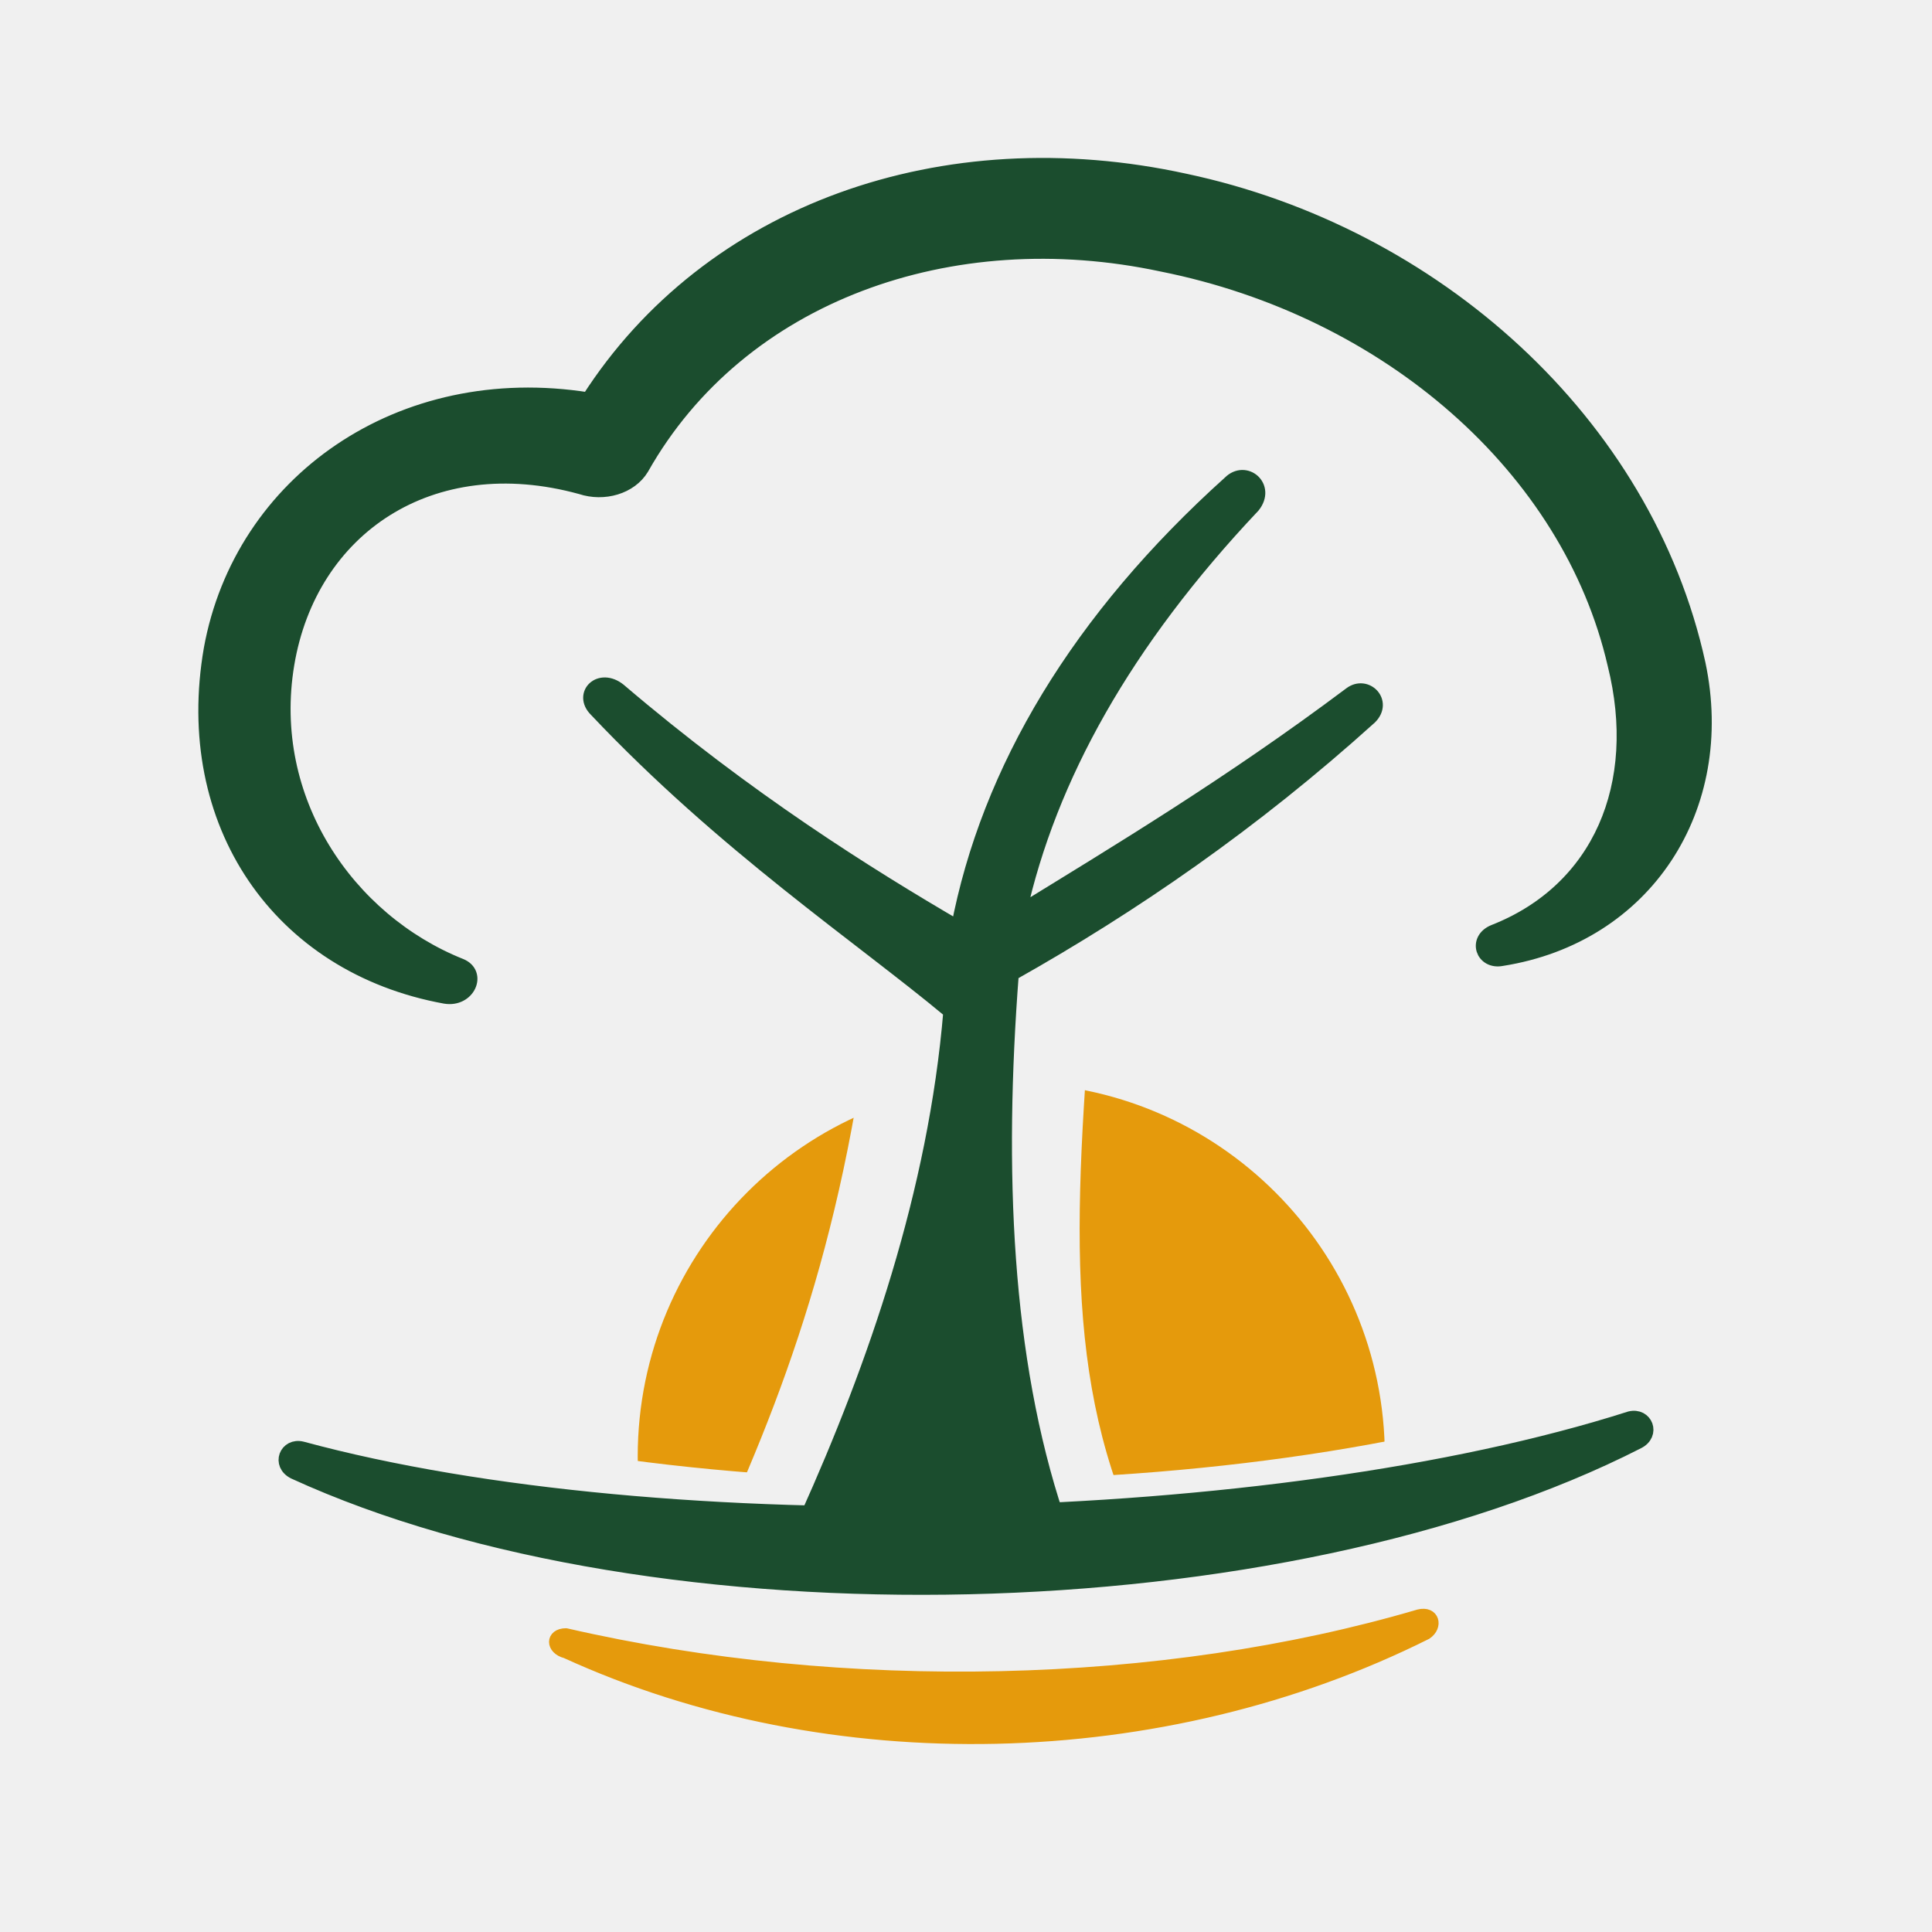
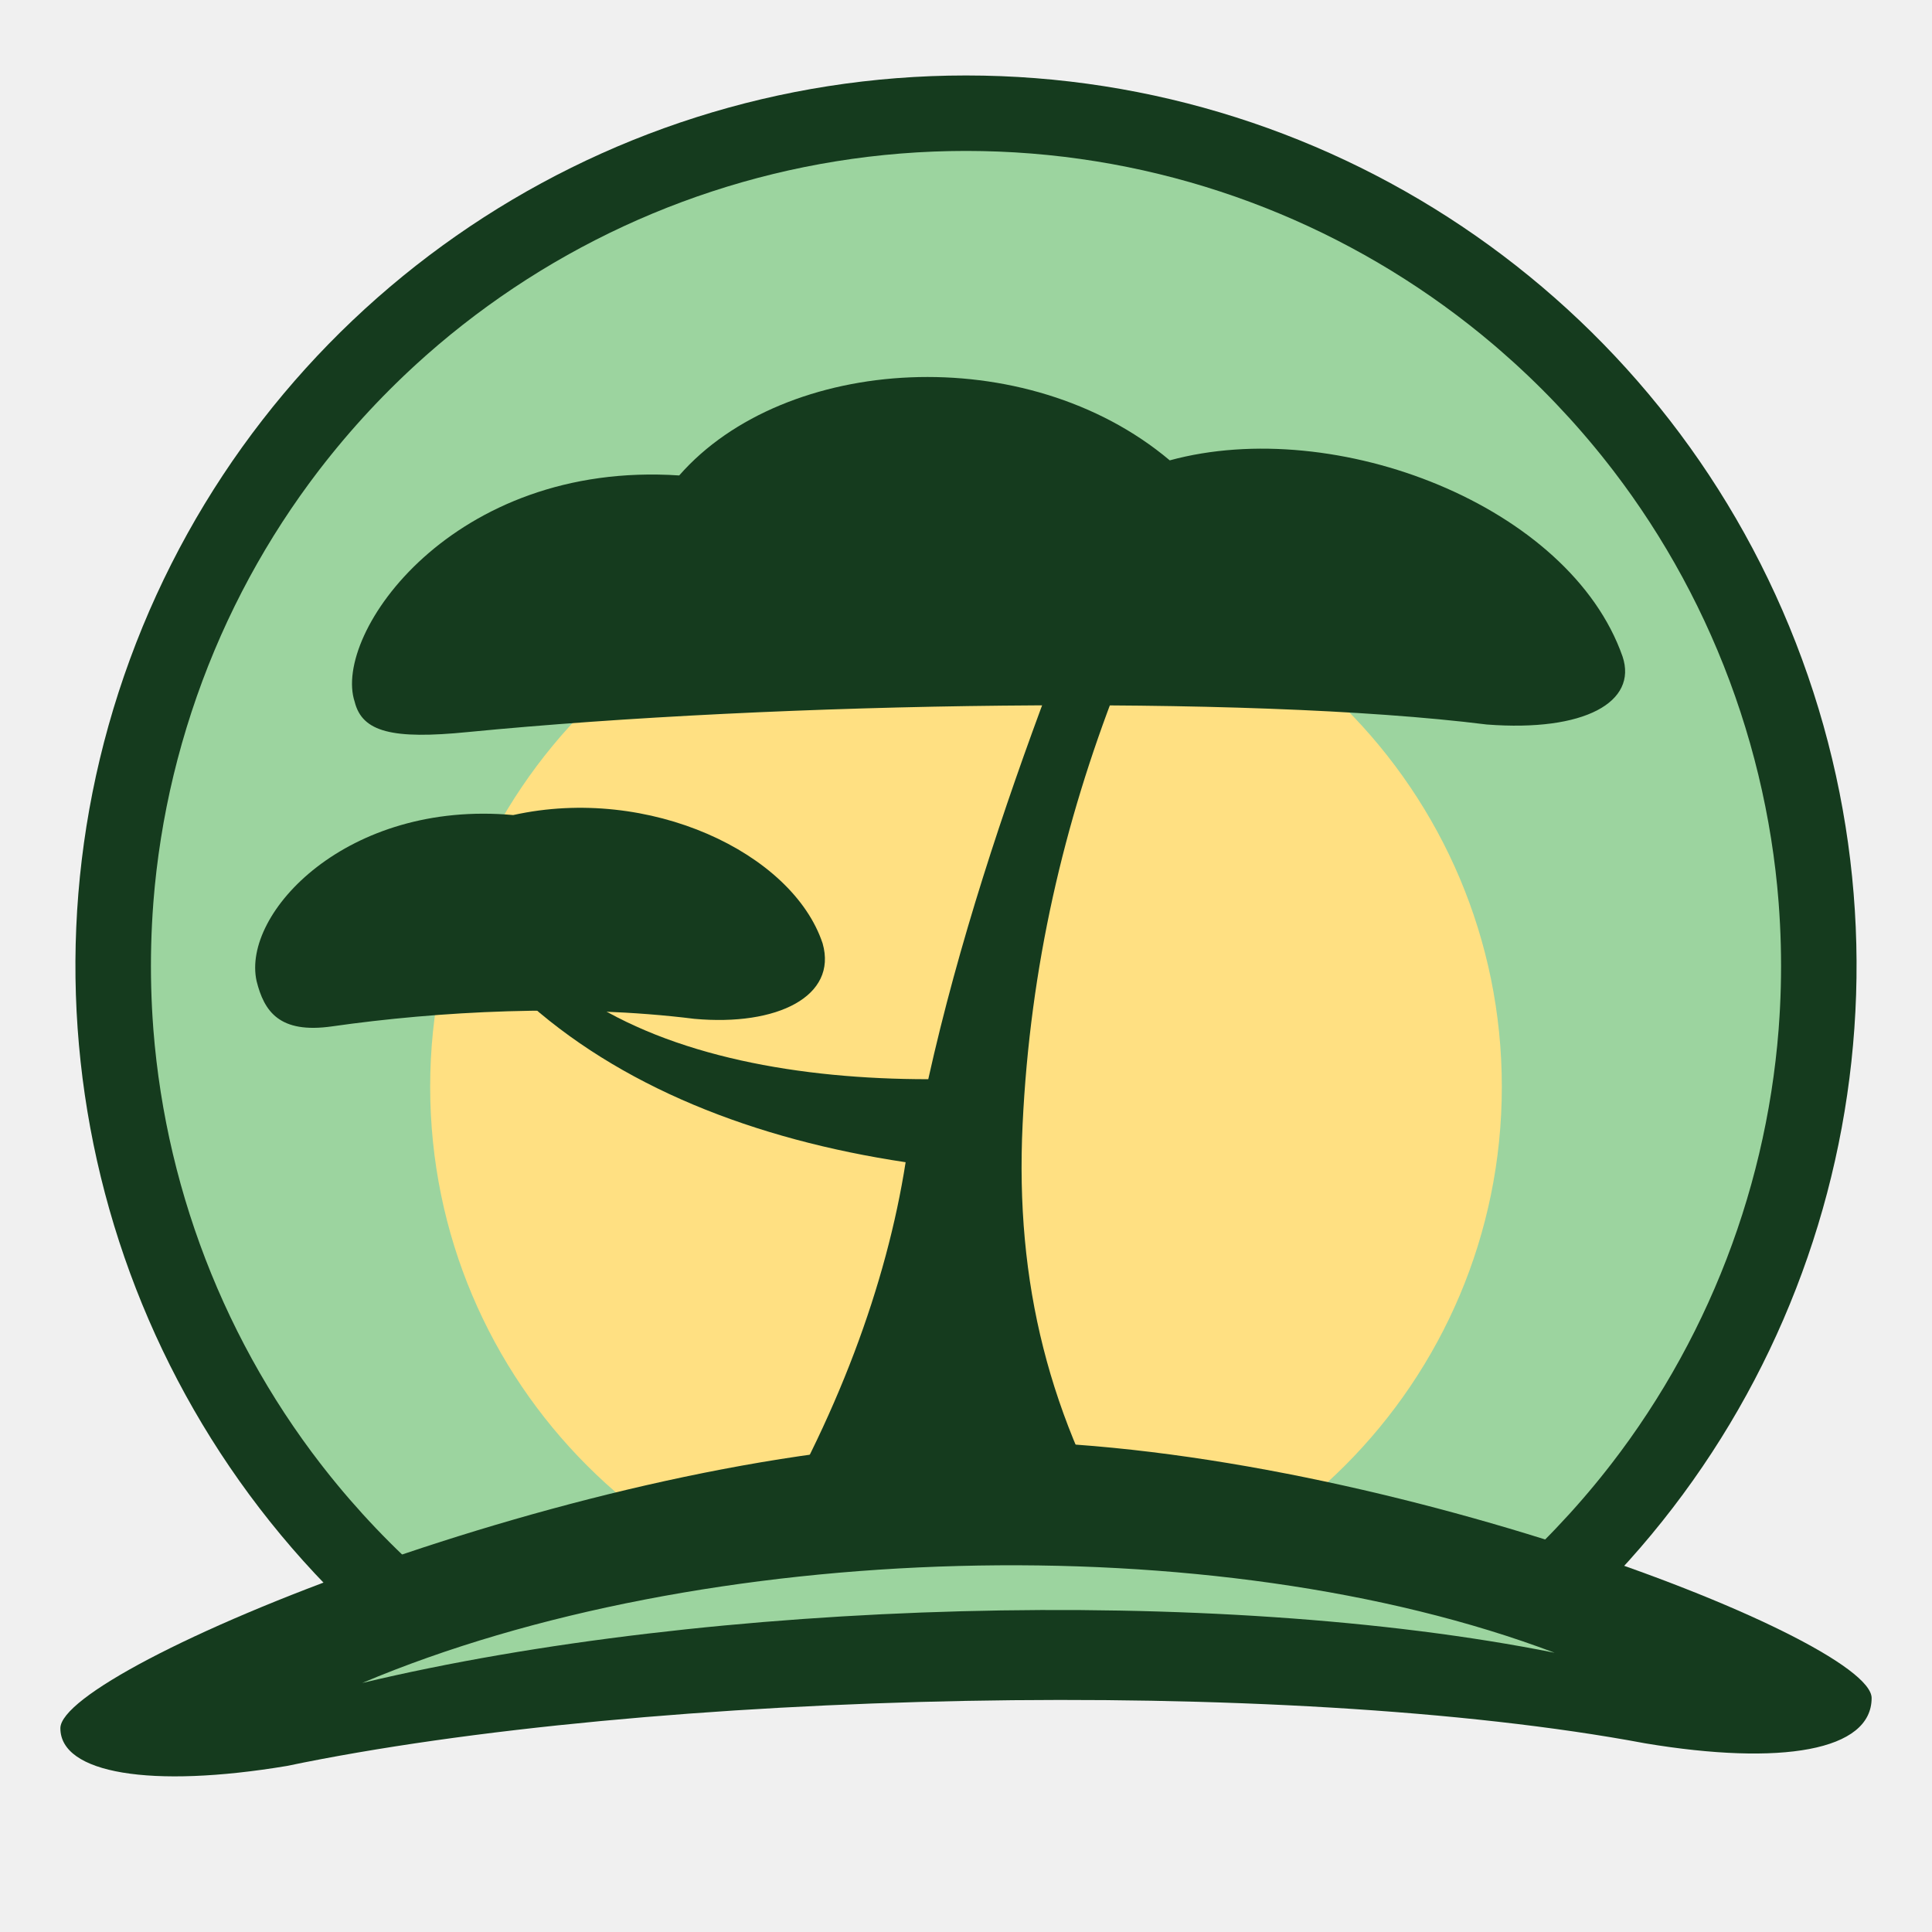
<svg xmlns="http://www.w3.org/2000/svg" viewBox="0 0 512 512" width="100%" height="100%" fill="none">
  <defs>
-     <mask id="ground-t2-medium-sun-mask">
-       <rect width="512" height="512" fill="white" />
-       <path d="M0 368 L84 368 C180 402, 340 400, 432 364 L512 364 L512 512 L0 512 Z" fill="black" />
-       <path d="M191 406            C211 362, 227 316, 233 244            L291 244            C285 316, 281 362, 301 406            Z" fill="black" />
-     </mask>
+     <clipPath id="ground-1c4-above-ground" clipPathUnits="userSpaceOnUse">
+       <path d="M0 0 L512 0 L512 436 C340 398, 172 402, 0 444 Z" />
+     </clipPath>
+     <clipPath id="ground-1c4-lens-clip" clipPathUnits="userSpaceOnUse">
+       <circle cx="256" cy="256" r="216" />
+     </clipPath>
  </defs>
-   <circle cx="268" cy="386" r="99" fill="#E59A0C" mask="url(#ground-t2-medium-sun-mask)" />
-   <path d="M150 438        C146 437, 146 433, 150 433        C224 450, 308 448, 376 428        C380 427, 381 431, 378 433        C308 468, 220 470, 150 438 Z" fill="#E59A0C" stroke="#E59A0C" stroke-width="3" stroke-linejoin="round" stroke-linecap="round" />
-   <path d="M118 264        C74 256, 48 218, 56 172        C64 128, 106 98, 156 106        C188 56, 250 34, 314 48        C380 62, 436 112, 450 176        C458 214, 436 248, 398 254        C393 255, 391 249, 396 247        C424 236, 436 208, 428 176        C416 124, 368 82, 308 70        C252 58, 196 78, 170 124        C167 129, 160 131, 154 129        C114 118, 82 140, 76 176        C70 212, 92 244, 122 256        C127 258, 124 265, 118 264 Z" fill="#1B4D2E" stroke="#1B4D2E" stroke-width="4" stroke-linejoin="round" stroke-linecap="round" />
-   <path d="M214 402        C232 362, 248 316, 252 268        C228 248, 192 224, 158 188        C154 184, 159 179, 164 183        C198 212, 230 232, 254 246        C262 204, 286 164, 326 128        C330 124, 336 129, 332 134        C298 170, 278 206, 270 242        C296 226, 326 208, 358 184        C362 181, 367 186, 363 190        C332 218, 300 240, 268 258        C264 310, 266 360, 280 402        Z" fill="#1B4D2E" stroke="#1B4D2E" stroke-width="4" stroke-linejoin="round" stroke-linecap="round" />
-   <path d="M78 390        C74 388, 76 383, 80 384        C176 410, 338 406, 432 376        C436 375, 438 380, 434 382        C340 430, 174 434, 78 390 Z" fill="#1B4D2E" stroke="#1B4D2E" stroke-width="4" stroke-linejoin="round" stroke-linecap="round" />
+   <g clip-path="url(#ground-1c4-above-ground)">
+     <path d="M103.37 436 A236 236 0 1 1 408.63 436 Z" fill="#153B1E" />
+     <g clip-path="url(#ground-1c4-lens-clip)">
+       <path d="M128.02 430 A216 216 0 1 1 383.98 430 Z" fill="#9CD49F" />
+       <circle cx="256" cy="288" r="142" fill="#FFE082" />
+       <path d="M94 186            C88 168, 120 122, 180 126            C208 94, 272 90, 310 122            C354 110, 416 134, 430 174            C434 186, 420 194, 394 192            C330 184, 206 186, 124 194            C104 196, 96 194, 94 186 Z" fill="#153B1E" />
+       <path d="M68 260            C64 242, 92 212, 136 216            C172 208, 210 226, 218 250            C222 264, 206 272, 184 270            C152 266, 116 268, 88 272            C74 274, 70 268, 68 260 Z" fill="#153B1E" />
+       <path d="M200 412            C222 376, 235 340, 240 308            C200 302, 164 288, 138 264            L154 264            C178 280, 212 286, 246 286            C254 250, 266 214, 278 182            L296 182            C282 218, 273 256, 271 298            C269 340, 278 376, 300 412            Z" fill="#153B1E" />
+     </g>
+   </g>
+   <path d="M16 458        C16 442, 156 384, 256 382        C356 380, 496 434, 496 450        C496 464, 472 468, 436 462        C340 444, 172 448, 76 468        C40 474, 16 470, 16 458 Z" fill="#153B1E" />
+   <path d="M96 446        C186 408, 322 404, 412 438        C322 420, 188 424, 96 446 Z" fill="#9CD49F" />
</svg>
